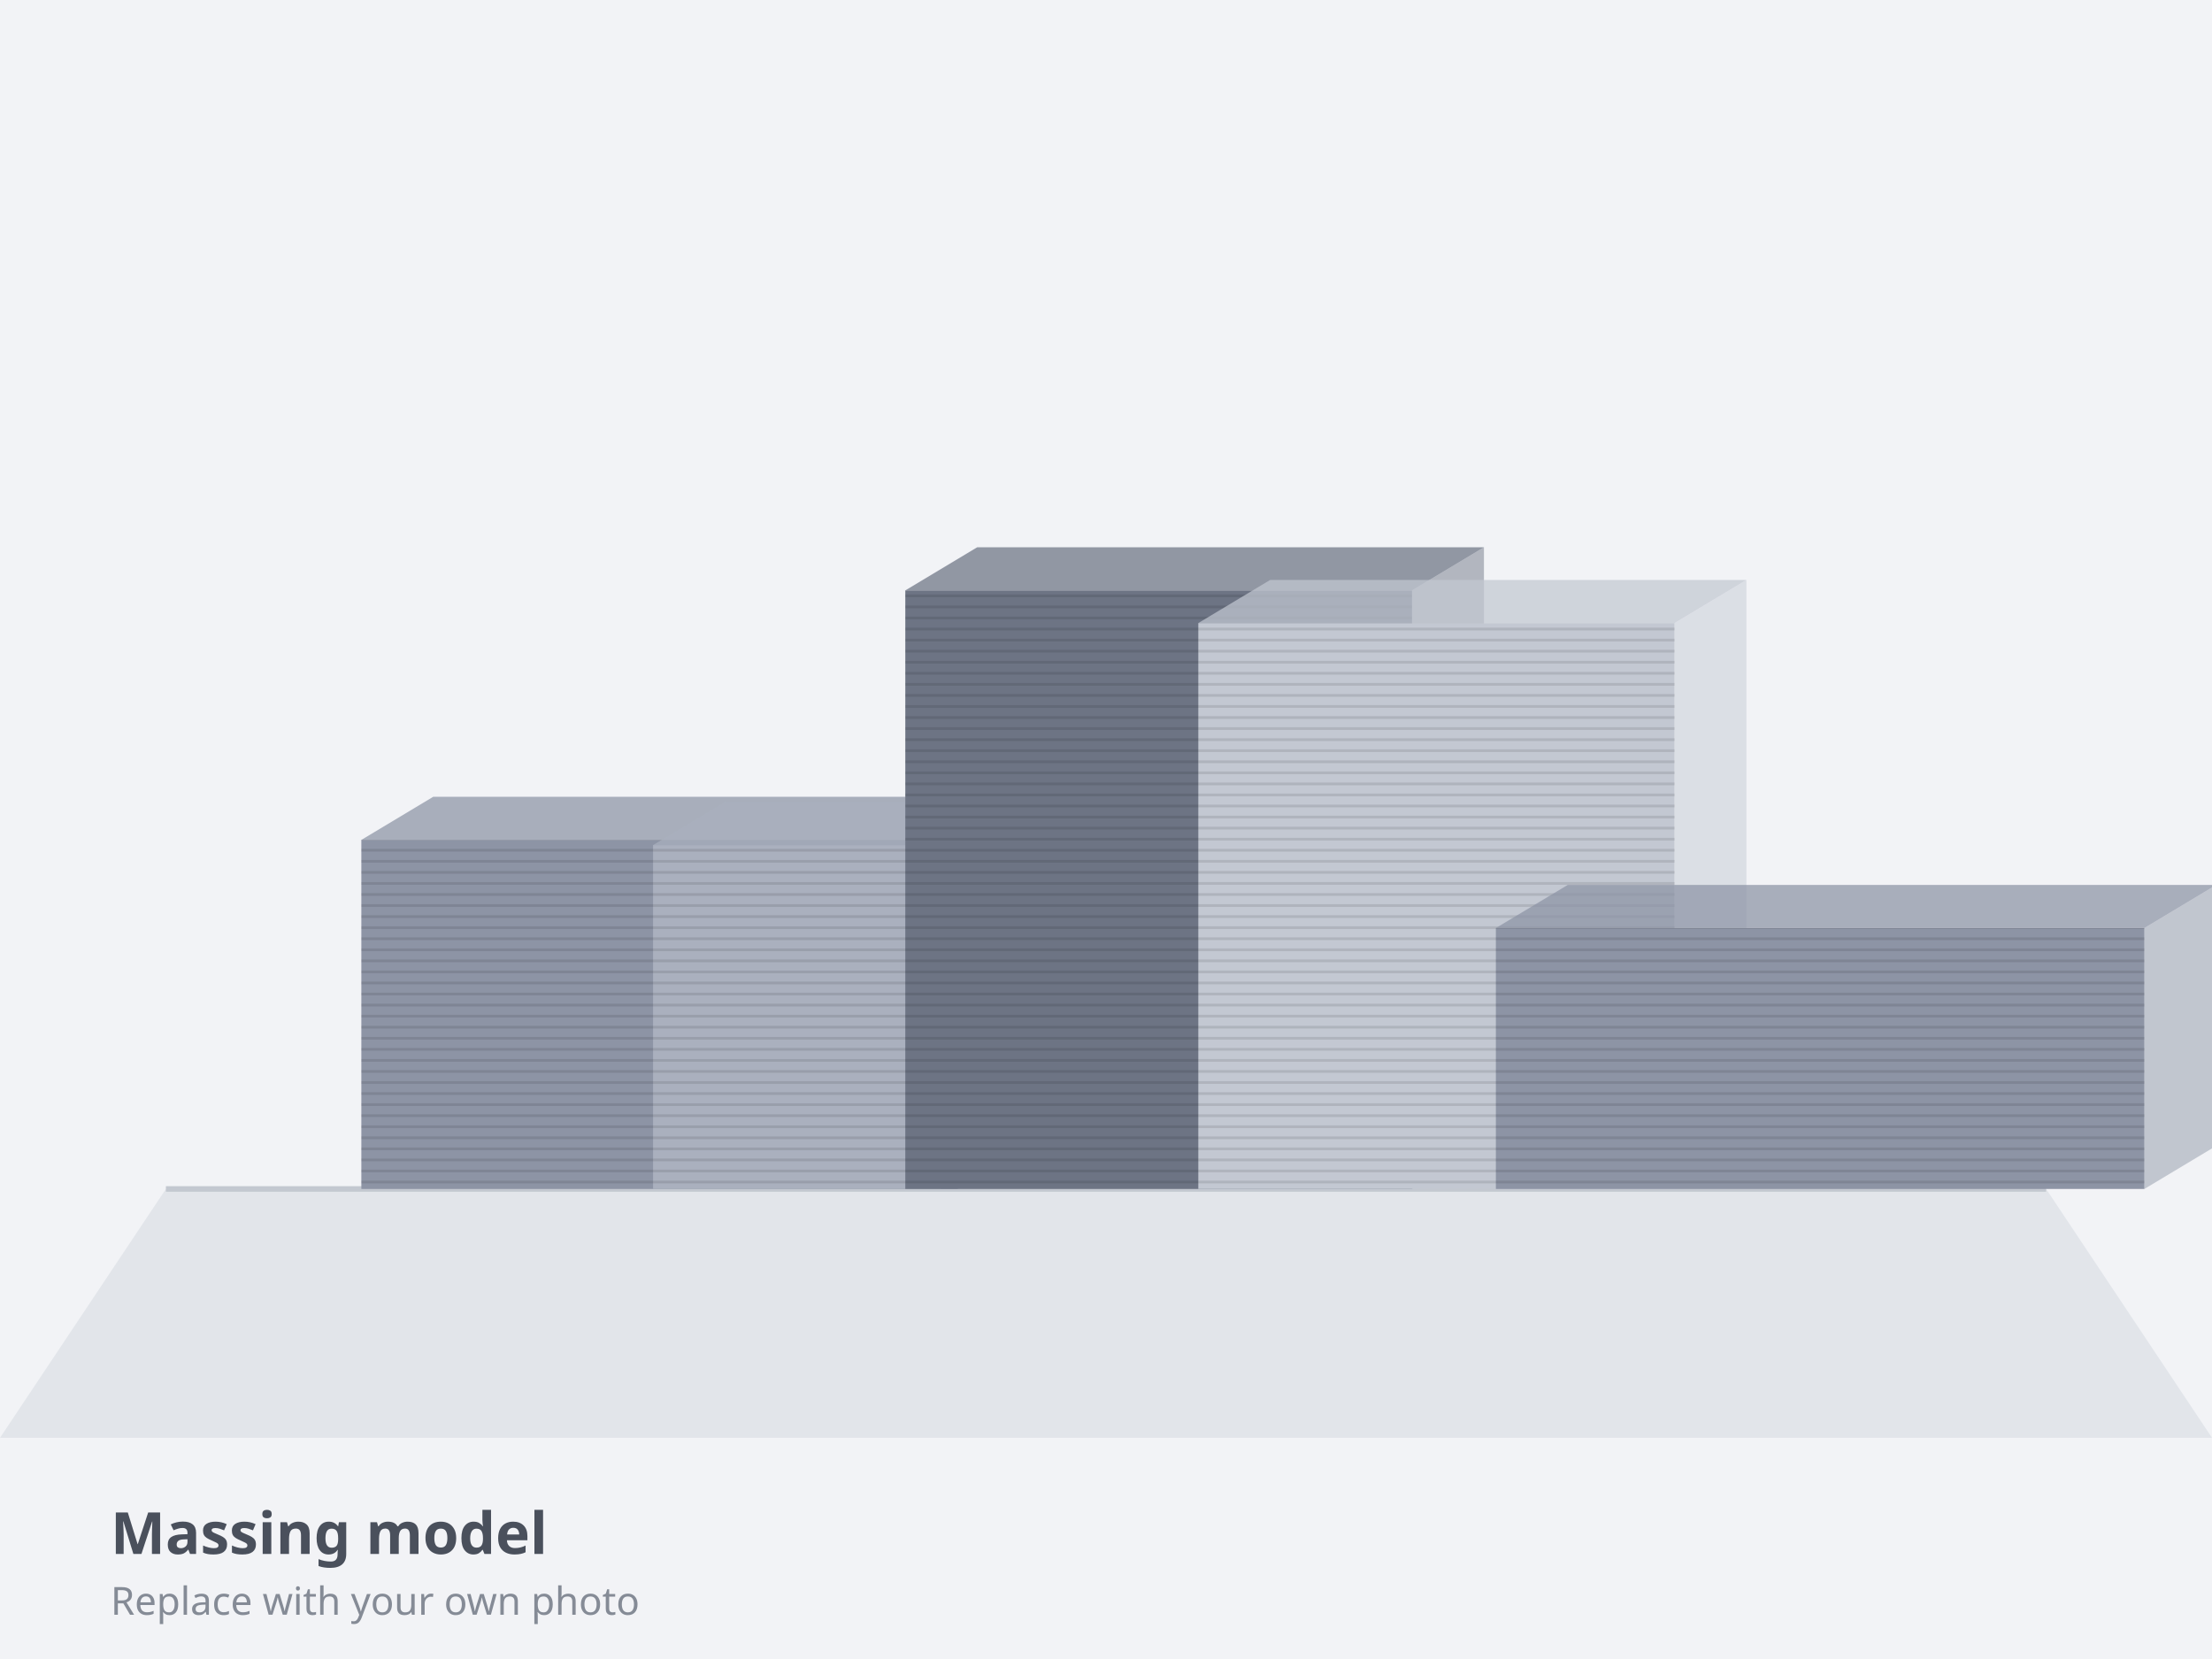
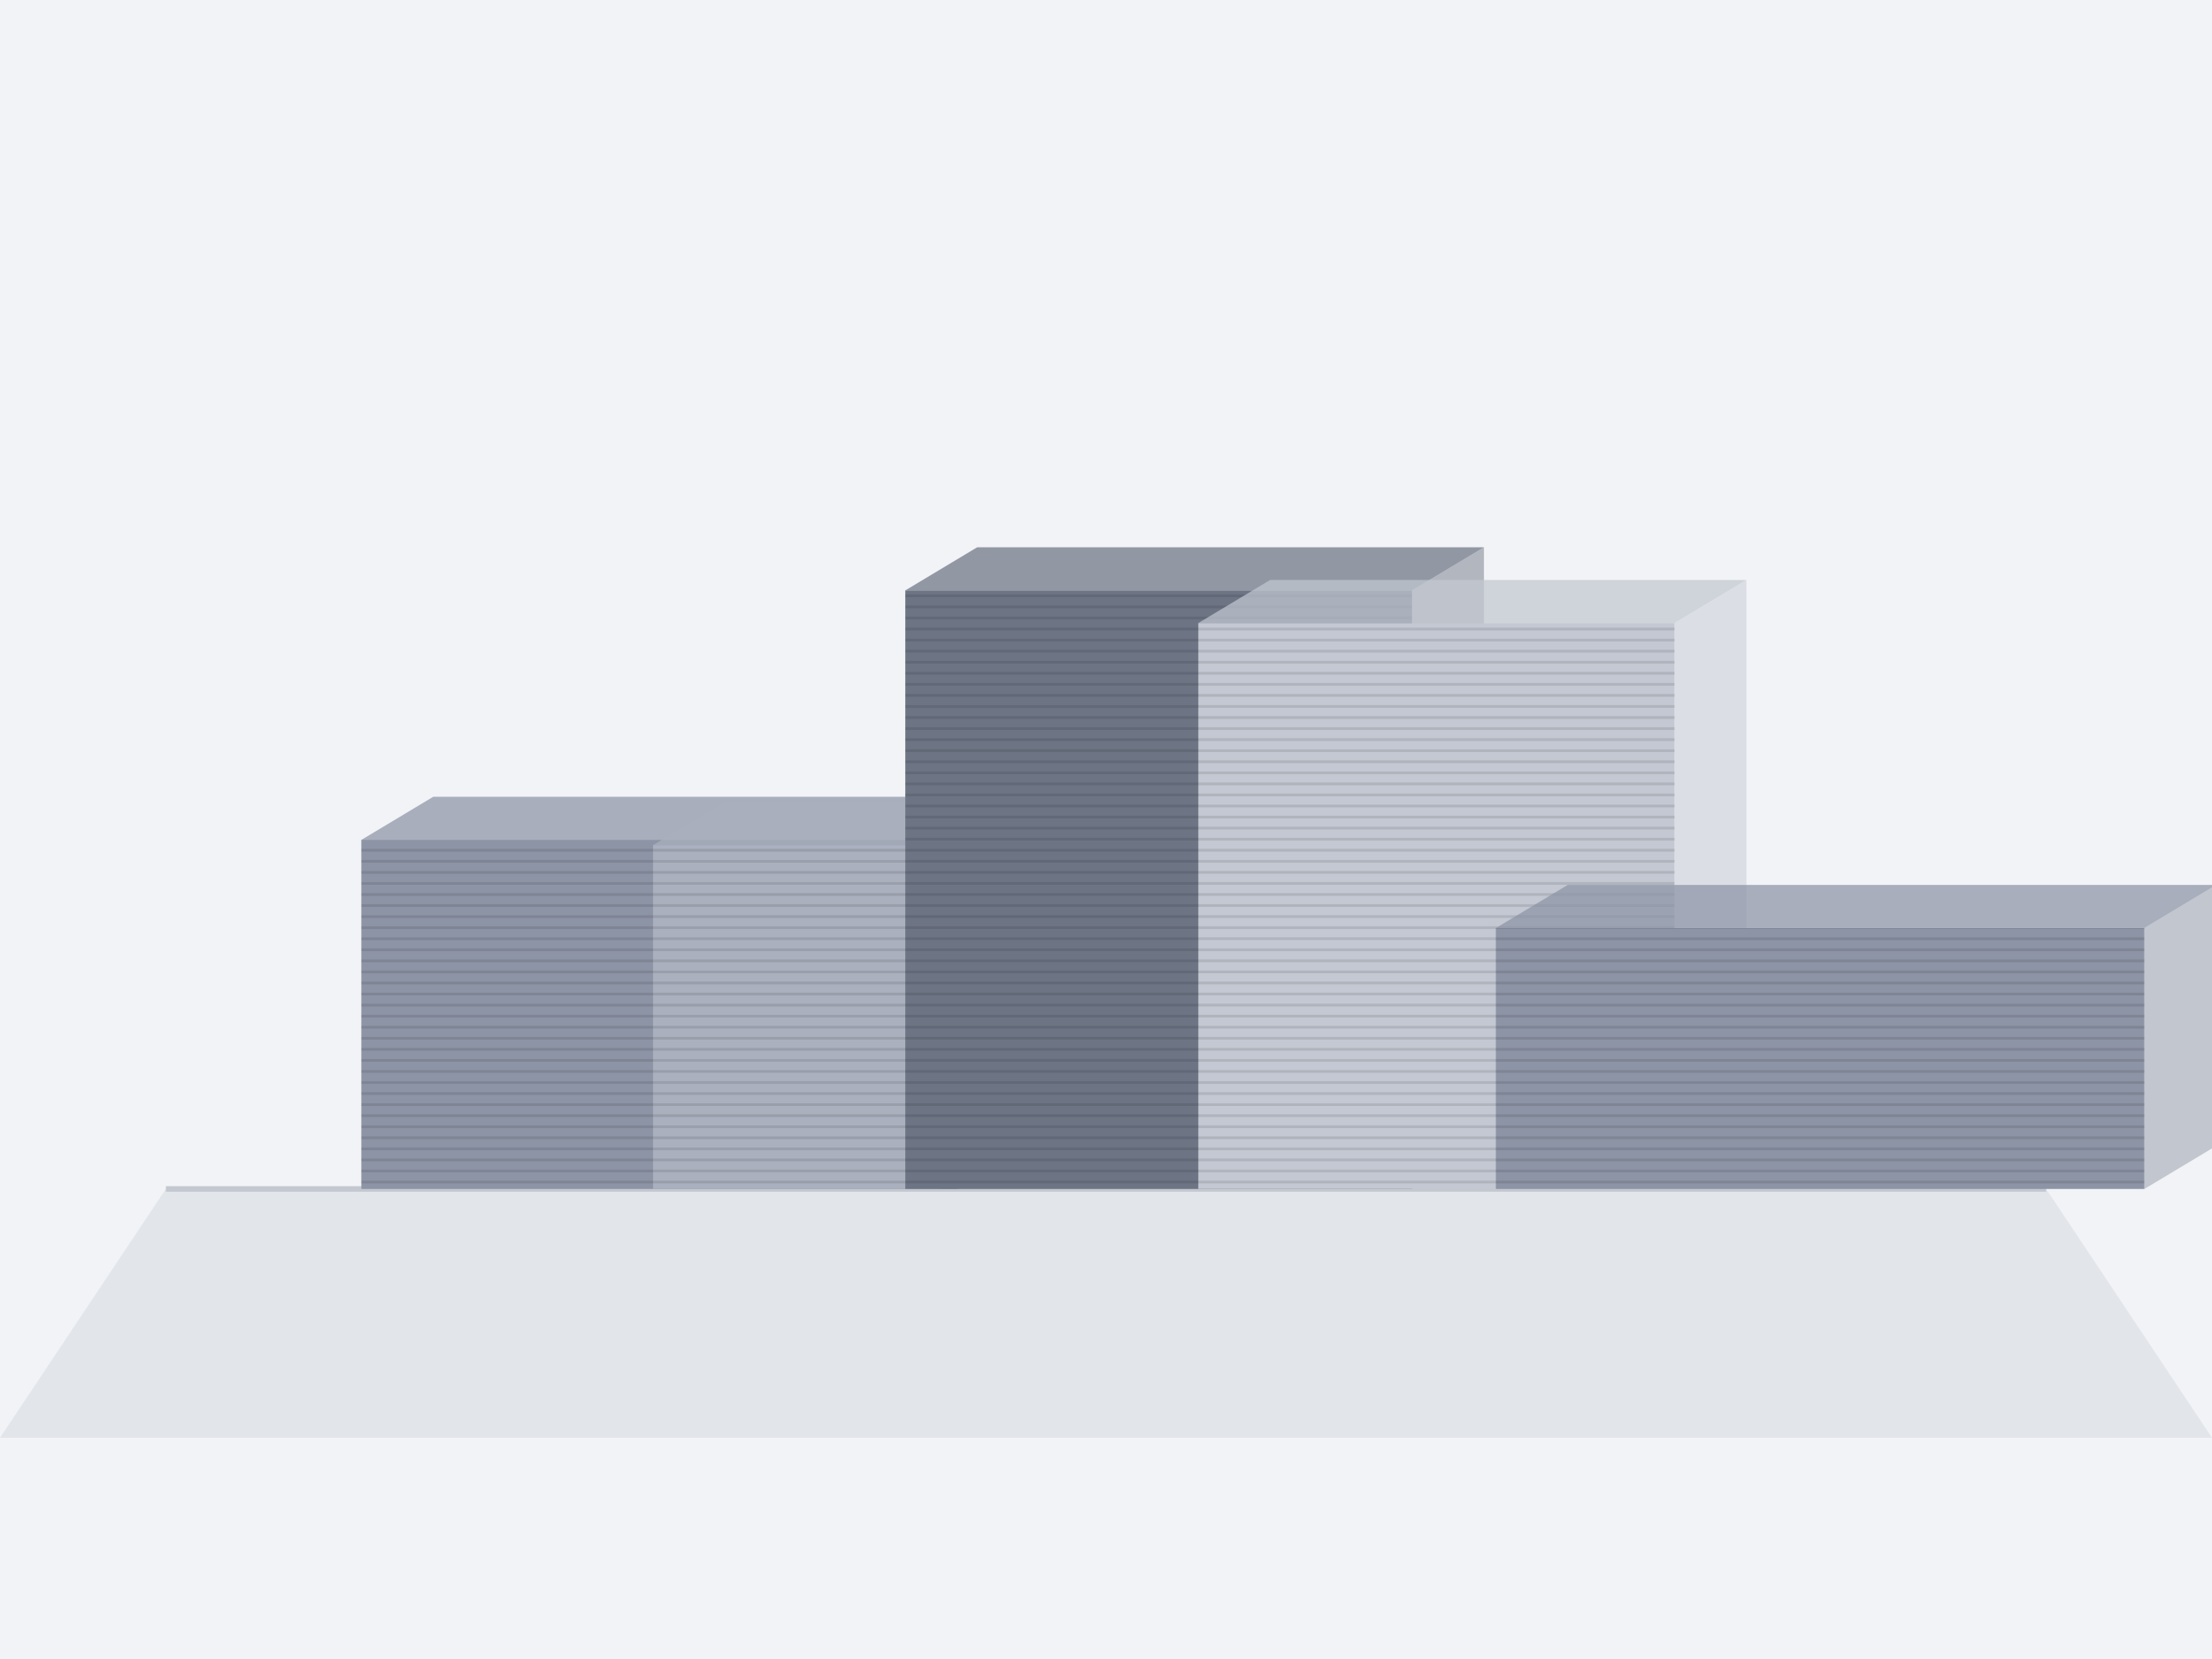
<svg xmlns="http://www.w3.org/2000/svg" viewBox="0 0 800 600" width="800" height="600" role="img">
  <defs>
    <pattern id="layers6" width="8" height="4" patternUnits="userSpaceOnUse">
      <rect width="8" height="4" fill="none" />
      <line x1="0" y1="3.5" x2="8" y2="3.5" stroke="#000" stroke-width="1" opacity=".10" />
    </pattern>
  </defs>
  <rect width="800" height="600" fill="#f2f3f6" />
  <path d="M60 430 L740 430 L800 520 L0 520 Z" fill="#e2e5ea" />
  <path d="M60 430 L740 430" stroke="#c3c8d0" stroke-width="2" />
  <g>
    <path d="M130.687 303.762 l215.697 0 l26 -15.6 l-215.697 0 Z" fill="#8d94a5" fill-opacity=".72" />
    <path d="M346.384 303.762 l26 -15.6 l0 126.238 l-26 15.6 Z" fill="#8d94a5" fill-opacity=".48" />
    <rect x="130.687" y="303.762" width="215.697" height="126.238" fill="#8d94a5" />
    <rect x="130.687" y="303.762" width="215.697" height="126.238" fill="url(#layers6)" />
  </g>
  <g>
    <path d="M236.191 305.631 l104.083 0 l26 -15.6 l-104.083 0 Z" fill="#aab0be" fill-opacity=".72" />
    <path d="M340.274 305.631 l26 -15.6 l0 124.369 l-26 15.6 Z" fill="#aab0be" fill-opacity=".48" />
    <rect x="236.191" y="305.631" width="104.083" height="124.369" fill="#aab0be" />
    <rect x="236.191" y="305.631" width="104.083" height="124.369" fill="url(#layers6)" />
  </g>
  <g>
    <path d="M327.416 213.532 l183.274 0 l26 -15.6 l-183.274 0 Z" fill="#6d7484" fill-opacity=".72" />
    <path d="M510.69 213.532 l26 -15.6 l0 216.468 l-26 15.6 Z" fill="#6d7484" fill-opacity=".48" />
    <rect x="327.416" y="213.532" width="183.274" height="216.468" fill="#6d7484" />
    <rect x="327.416" y="213.532" width="183.274" height="216.468" fill="url(#layers6)" />
  </g>
  <g>
    <path d="M433.389 225.341 l172.233 0 l26 -15.6 l-172.233 0 Z" fill="#c3c8d2" fill-opacity=".72" />
    <path d="M605.622 225.341 l26 -15.6 l0 204.659 l-26 15.6 Z" fill="#c3c8d2" fill-opacity=".48" />
    <rect x="433.389" y="225.341" width="172.233" height="204.659" fill="#c3c8d2" />
    <rect x="433.389" y="225.341" width="172.233" height="204.659" fill="url(#layers6)" />
  </g>
  <g>
    <path d="M541.004 335.635 l234.55 0 l26 -15.6 l-234.55 0 Z" fill="#8d94a5" fill-opacity=".72" />
    <path d="M775.554 335.635 l26 -15.6 l0 94.365 l-26 15.6 Z" fill="#8d94a5" fill-opacity=".48" />
    <rect x="541.004" y="335.635" width="234.55" height="94.365" fill="#8d94a5" />
    <rect x="541.004" y="335.635" width="234.55" height="94.365" fill="url(#layers6)" />
  </g>
-   <text x="40" y="562" fill="#4a505c" font-family="system-ui, sans-serif" font-size="21" font-weight="600">Massing model</text>
-   <text x="40" y="584" fill="#858b96" font-family="system-ui, sans-serif" font-size="14">Replace with your own photo</text>
</svg>
